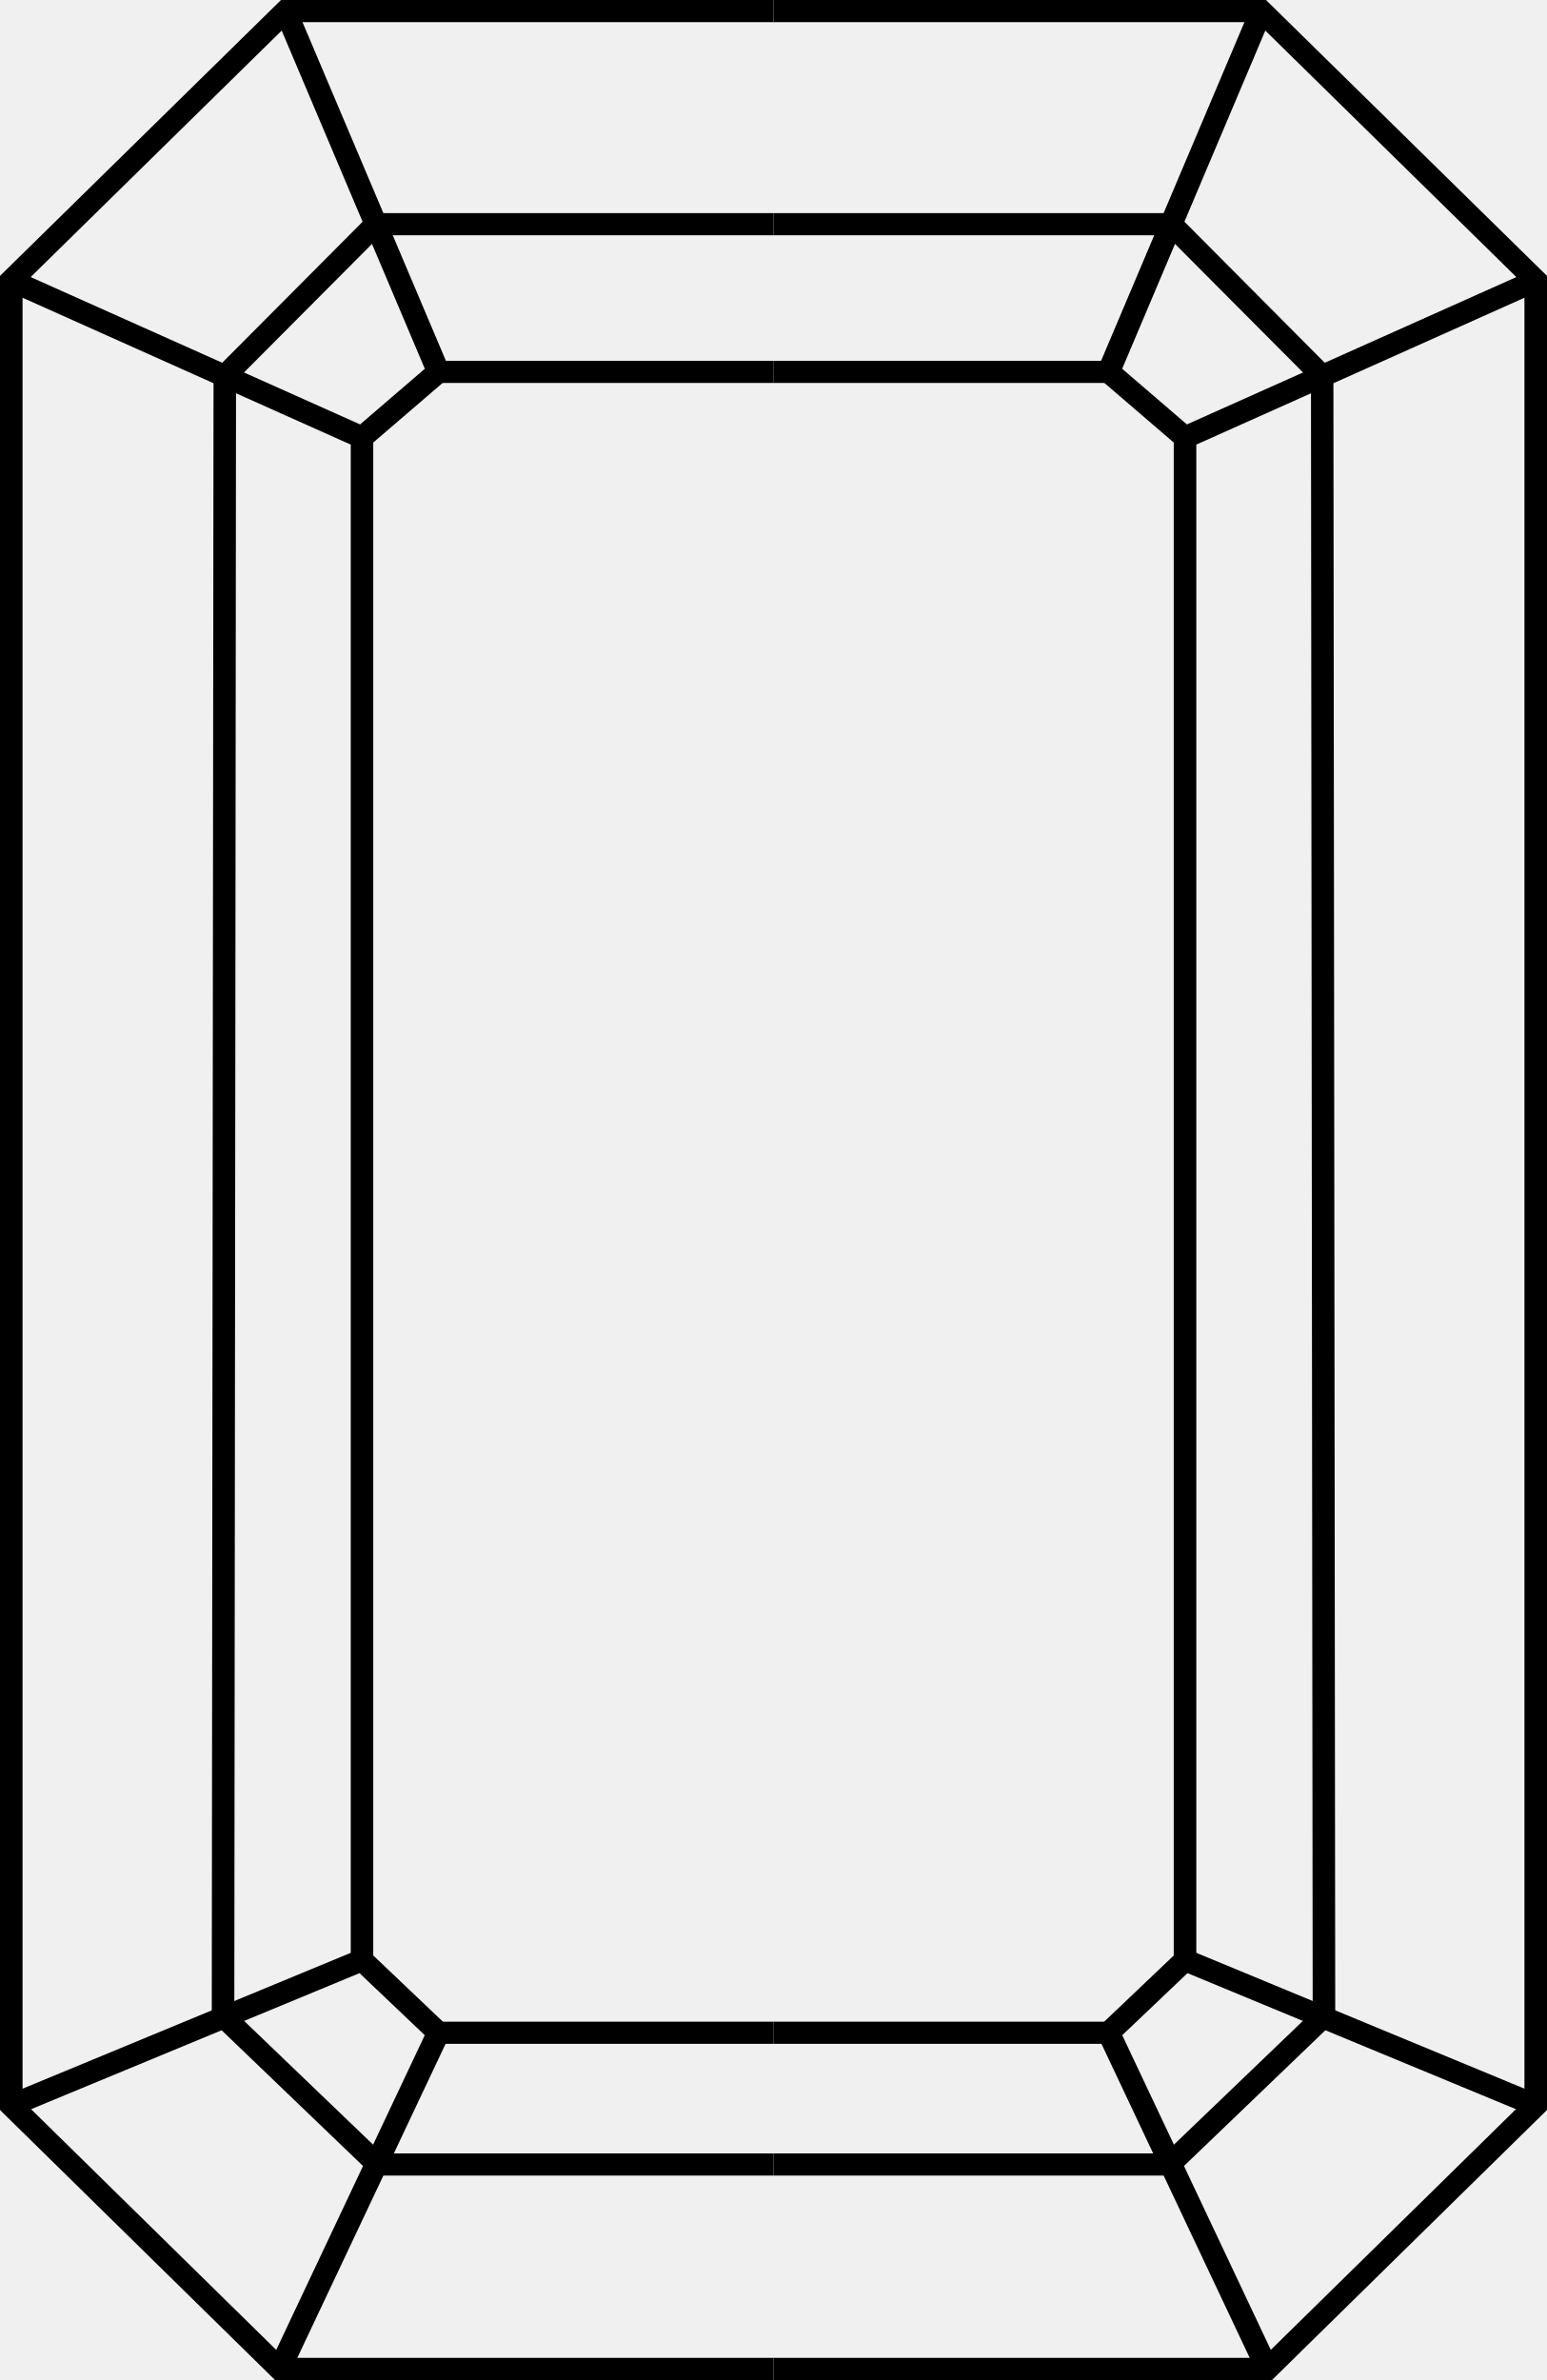
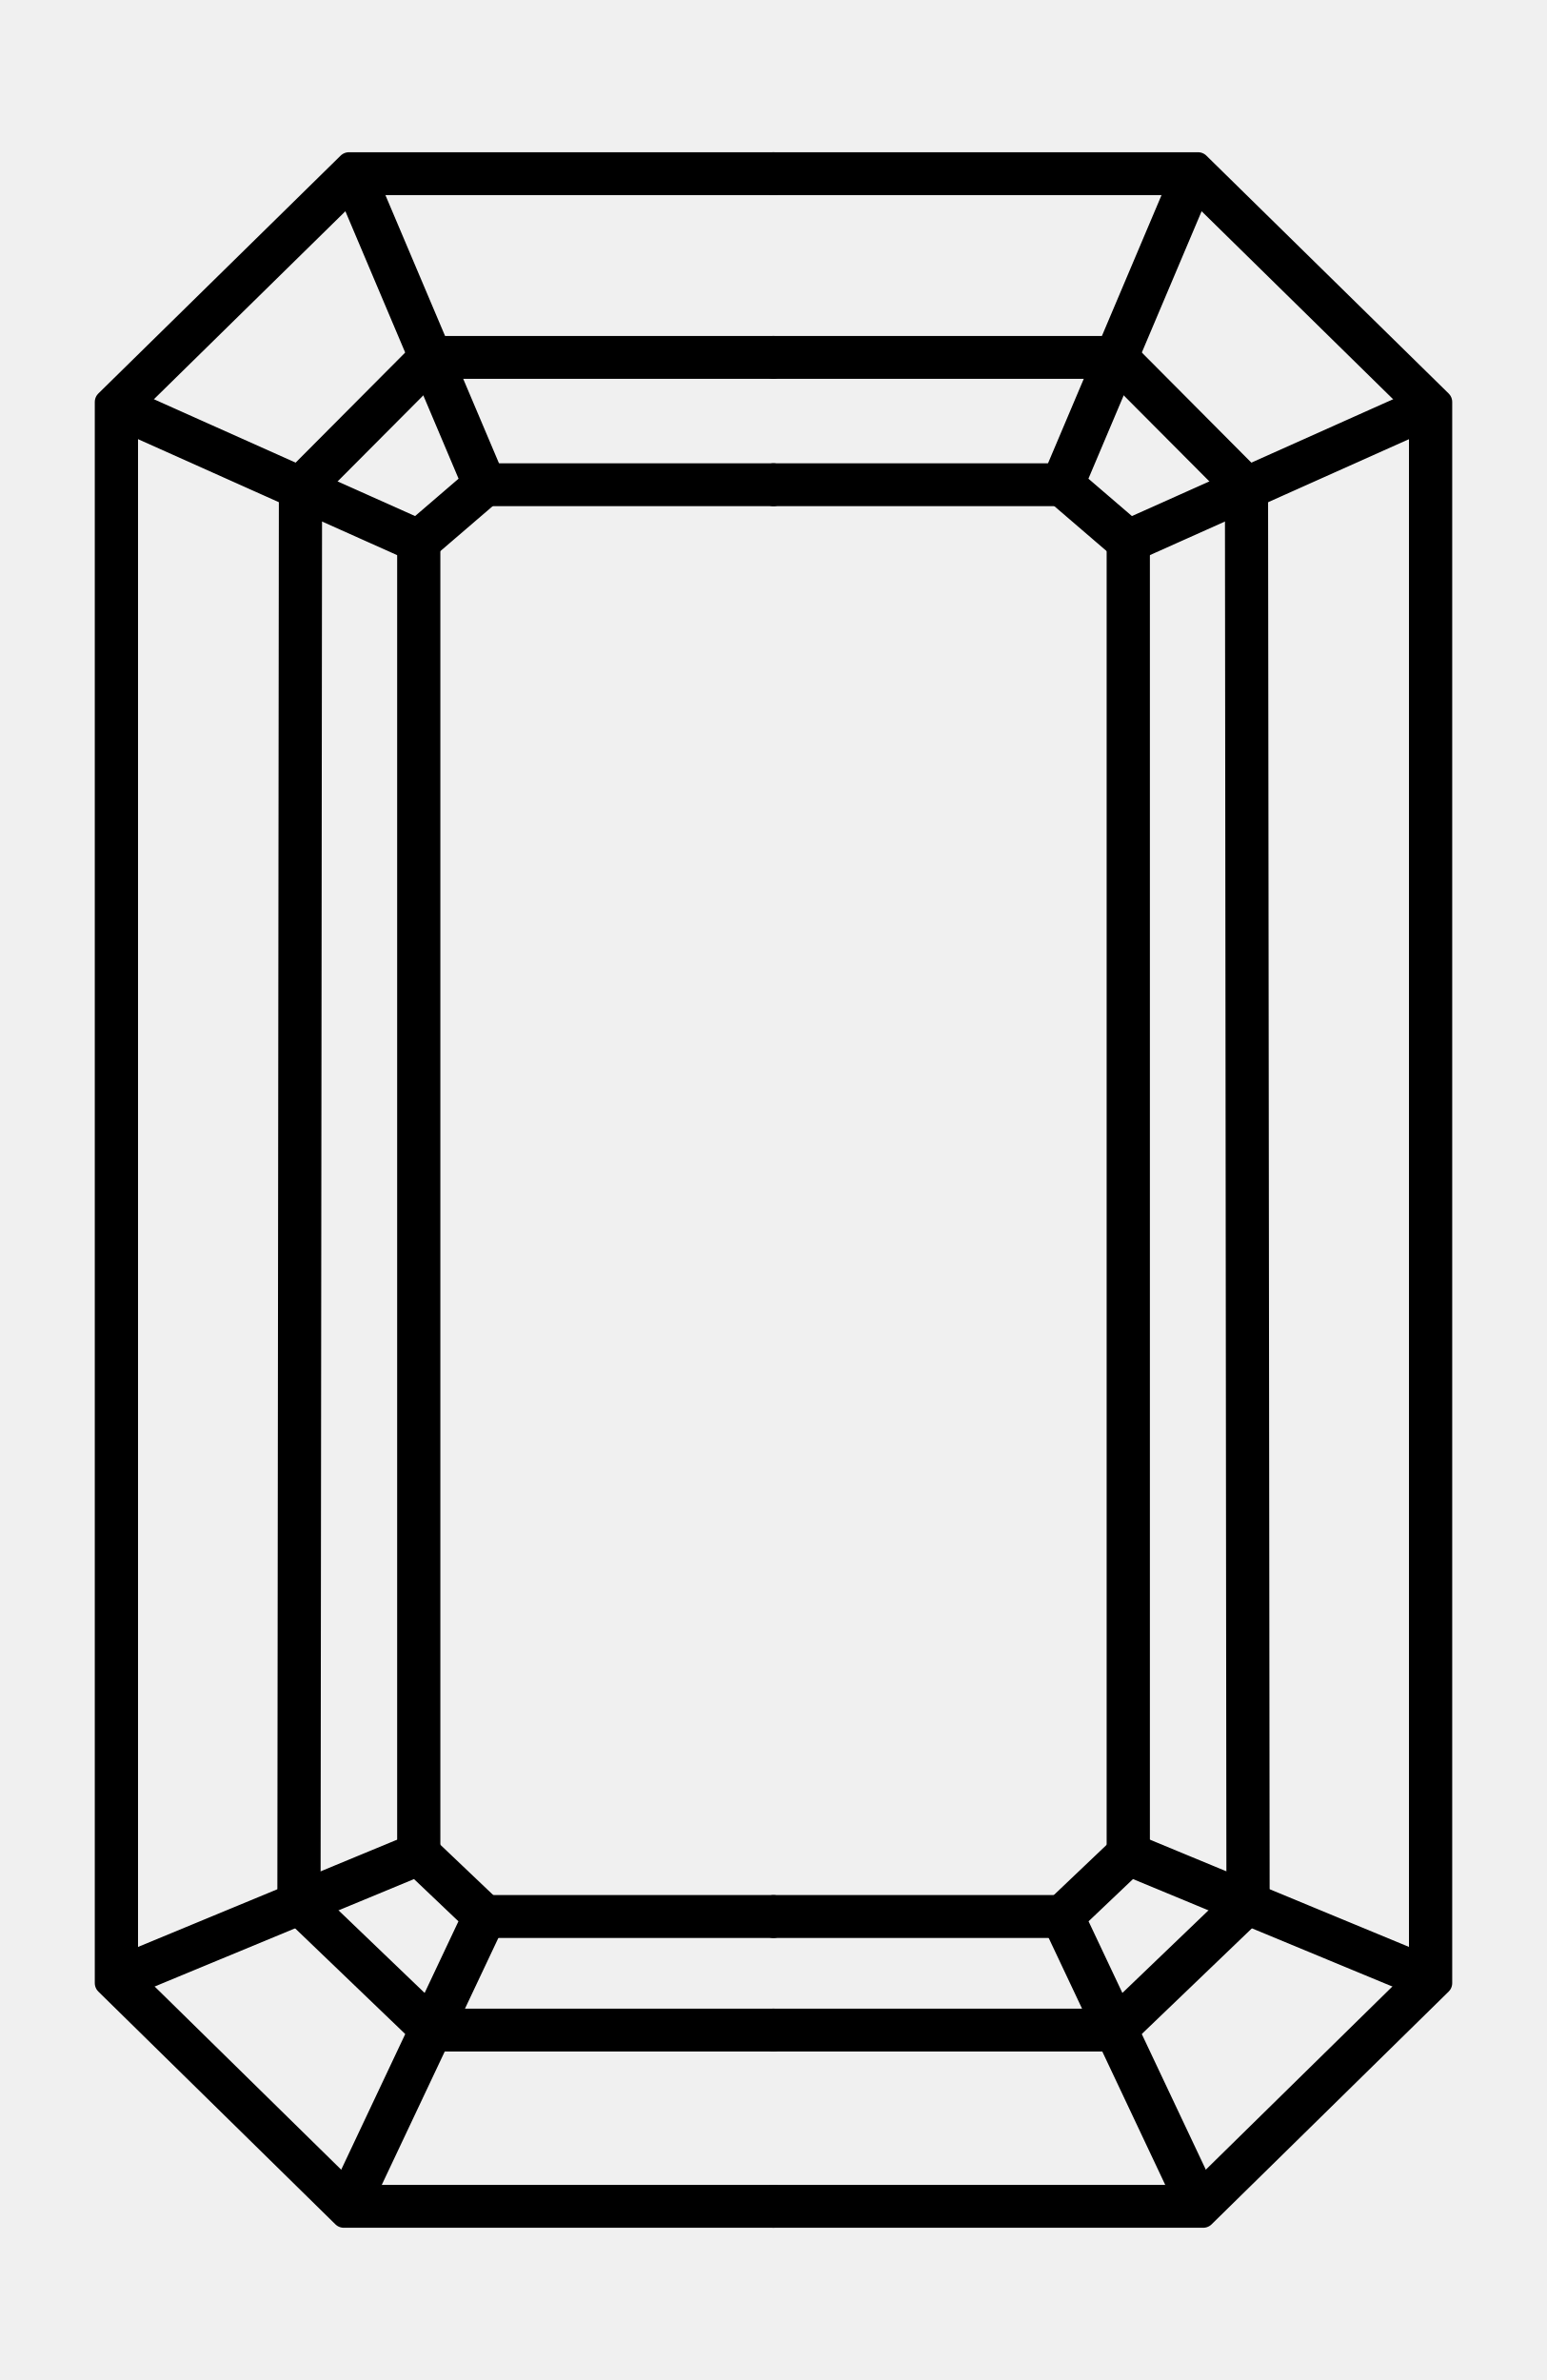
- <svg xmlns="http://www.w3.org/2000/svg" width="26" height="40" viewBox="0 0 26 40" fill="none">
-   <g clip-path="url(#clip0_25024_17407)">
-     <path d="M12.999 40H4.622L0 35.462V4.637L4.723 0H12.999V0.372H4.879L0.379 4.79V35.308L4.779 39.628H12.999V40Z" fill="black" />
-     <path d="M6.117 7.572L0.111 4.884L0.268 4.546L6.052 7.133L7.14 6.198L4.626 0.258L4.975 0.115L7.595 6.302L6.117 7.572Z" fill="black" />
-     <path d="M4.872 39.892L4.529 39.735L7.139 34.205L6.042 33.162L0.263 35.556L0.116 35.213L6.126 32.725L7.596 34.123L4.872 39.892Z" fill="black" />
-     <path d="M12.999 36.564H6.269L3.559 33.963L3.589 6.243L6.238 3.582H12.999V3.954H6.397L3.967 6.394L3.938 33.807L6.424 36.192H12.999V36.564Z" fill="black" />
-     <path d="M6.273 7.352H5.895V32.944H6.273V7.352Z" fill="black" />
-     <path d="M13 33.978H7.367V34.35H13V33.978Z" fill="black" />
-     <path d="M13 6.064H7.367V6.436H13V6.064Z" fill="black" />
-     <path d="M21.378 40H12.999V39.628H21.221L25.621 35.308V4.79L21.121 0.372H12.999V0H21.277L26 4.637V35.462L21.378 40Z" fill="black" />
-     <path d="M19.883 7.572L18.405 6.302L21.024 0.115L21.374 0.258L18.86 6.198L19.948 7.133L25.732 4.546L25.889 4.884L19.883 7.572Z" fill="black" />
-     <path d="M21.128 39.892L18.405 34.123L19.875 32.725L25.885 35.213L25.737 35.556L19.958 33.162L18.861 34.205L21.472 39.735L21.128 39.892Z" fill="black" />
-     <path d="M19.731 36.564H12.999V36.192H19.576L22.062 33.807L22.033 6.394L19.603 3.954H12.999V3.582H19.763L22.41 6.243L22.441 33.963L19.731 36.564Z" fill="black" />
-     <path d="M20.106 7.352H19.727V32.944H20.106V7.352Z" fill="black" />
-     <path d="M18.633 33.978H12.999V34.35H18.633V33.978Z" fill="black" />
-     <path d="M18.633 6.064H12.999V6.436H18.633V6.064Z" fill="black" />
+ <svg xmlns="http://www.w3.org/2000/svg" width="26" height="40" viewBox="-2.08 -3.2 30.16 46.4" fill="none">
+   <g>
+     <path stroke="black" stroke-width="0.4" stroke-linejoin="round" stroke-linecap="round" vector-effect="non-scaling-stroke" d="M12.999 40H4.622L0 35.462V4.637L4.723 0H12.999V0.372H4.879L0.379 4.79V35.308L4.779 39.628H12.999V40Z" fill="none" />
+     <path stroke="black" stroke-width="0.4" stroke-linejoin="round" stroke-linecap="round" vector-effect="non-scaling-stroke" d="M6.117 7.572L0.111 4.884L0.268 4.546L6.052 7.133L7.14 6.198L4.626 0.258L4.975 0.115L7.595 6.302L6.117 7.572Z" fill="none" />
+     <path stroke="black" stroke-width="0.4" stroke-linejoin="round" stroke-linecap="round" vector-effect="non-scaling-stroke" d="M4.872 39.892L4.529 39.735L7.139 34.205L6.042 33.162L0.263 35.556L0.116 35.213L6.126 32.725L7.596 34.123L4.872 39.892Z" fill="none" />
+     <path stroke="black" stroke-width="0.4" stroke-linejoin="round" stroke-linecap="round" vector-effect="non-scaling-stroke" d="M12.999 36.564H6.269L3.559 33.963L3.589 6.243L6.238 3.582H12.999V3.954H6.397L3.967 6.394L3.938 33.807L6.424 36.192H12.999V36.564Z" fill="none" />
+     <path stroke="black" stroke-width="0.4" stroke-linejoin="round" stroke-linecap="round" vector-effect="non-scaling-stroke" d="M6.273 7.352H5.895V32.944H6.273V7.352Z" fill="none" />
+     <path stroke="black" stroke-width="0.4" stroke-linejoin="round" stroke-linecap="round" vector-effect="non-scaling-stroke" d="M13 33.978H7.367V34.35H13V33.978Z" fill="none" />
+     <path stroke="black" stroke-width="0.4" stroke-linejoin="round" stroke-linecap="round" vector-effect="non-scaling-stroke" d="M13 6.064H7.367V6.436H13V6.064Z" fill="none" />
+     <path stroke="black" stroke-width="0.4" stroke-linejoin="round" stroke-linecap="round" vector-effect="non-scaling-stroke" d="M21.378 40H12.999V39.628H21.221L25.621 35.308V4.79L21.121 0.372H12.999V0H21.277L26 4.637V35.462L21.378 40Z" fill="none" />
+     <path stroke="black" stroke-width="0.4" stroke-linejoin="round" stroke-linecap="round" vector-effect="non-scaling-stroke" d="M19.883 7.572L18.405 6.302L21.024 0.115L21.374 0.258L18.86 6.198L19.948 7.133L25.732 4.546L25.889 4.884L19.883 7.572Z" fill="none" />
+     <path stroke="black" stroke-width="0.4" stroke-linejoin="round" stroke-linecap="round" vector-effect="non-scaling-stroke" d="M21.128 39.892L18.405 34.123L19.875 32.725L25.885 35.213L25.737 35.556L19.958 33.162L18.861 34.205L21.472 39.735L21.128 39.892Z" fill="none" />
+     <path stroke="black" stroke-width="0.4" stroke-linejoin="round" stroke-linecap="round" vector-effect="non-scaling-stroke" d="M19.731 36.564H12.999V36.192H19.576L22.062 33.807L22.033 6.394L19.603 3.954H12.999V3.582H19.763L22.41 6.243L22.441 33.963L19.731 36.564Z" fill="none" />
+     <path stroke="black" stroke-width="0.4" stroke-linejoin="round" stroke-linecap="round" vector-effect="non-scaling-stroke" d="M20.106 7.352H19.727V32.944H20.106V7.352Z" fill="none" />
+     <path stroke="black" stroke-width="0.4" stroke-linejoin="round" stroke-linecap="round" vector-effect="non-scaling-stroke" d="M18.633 33.978H12.999V34.35H18.633V33.978Z" fill="none" />
+     <path stroke="black" stroke-width="0.4" stroke-linejoin="round" stroke-linecap="round" vector-effect="non-scaling-stroke" d="M18.633 6.064H12.999V6.436H18.633V6.064Z" fill="none" />
  </g>
-   <defs>
-     <clipPath id="clip0_25024_17407">
-       <rect width="26" height="40" fill="white" />
-     </clipPath>
-   </defs>
</svg>
